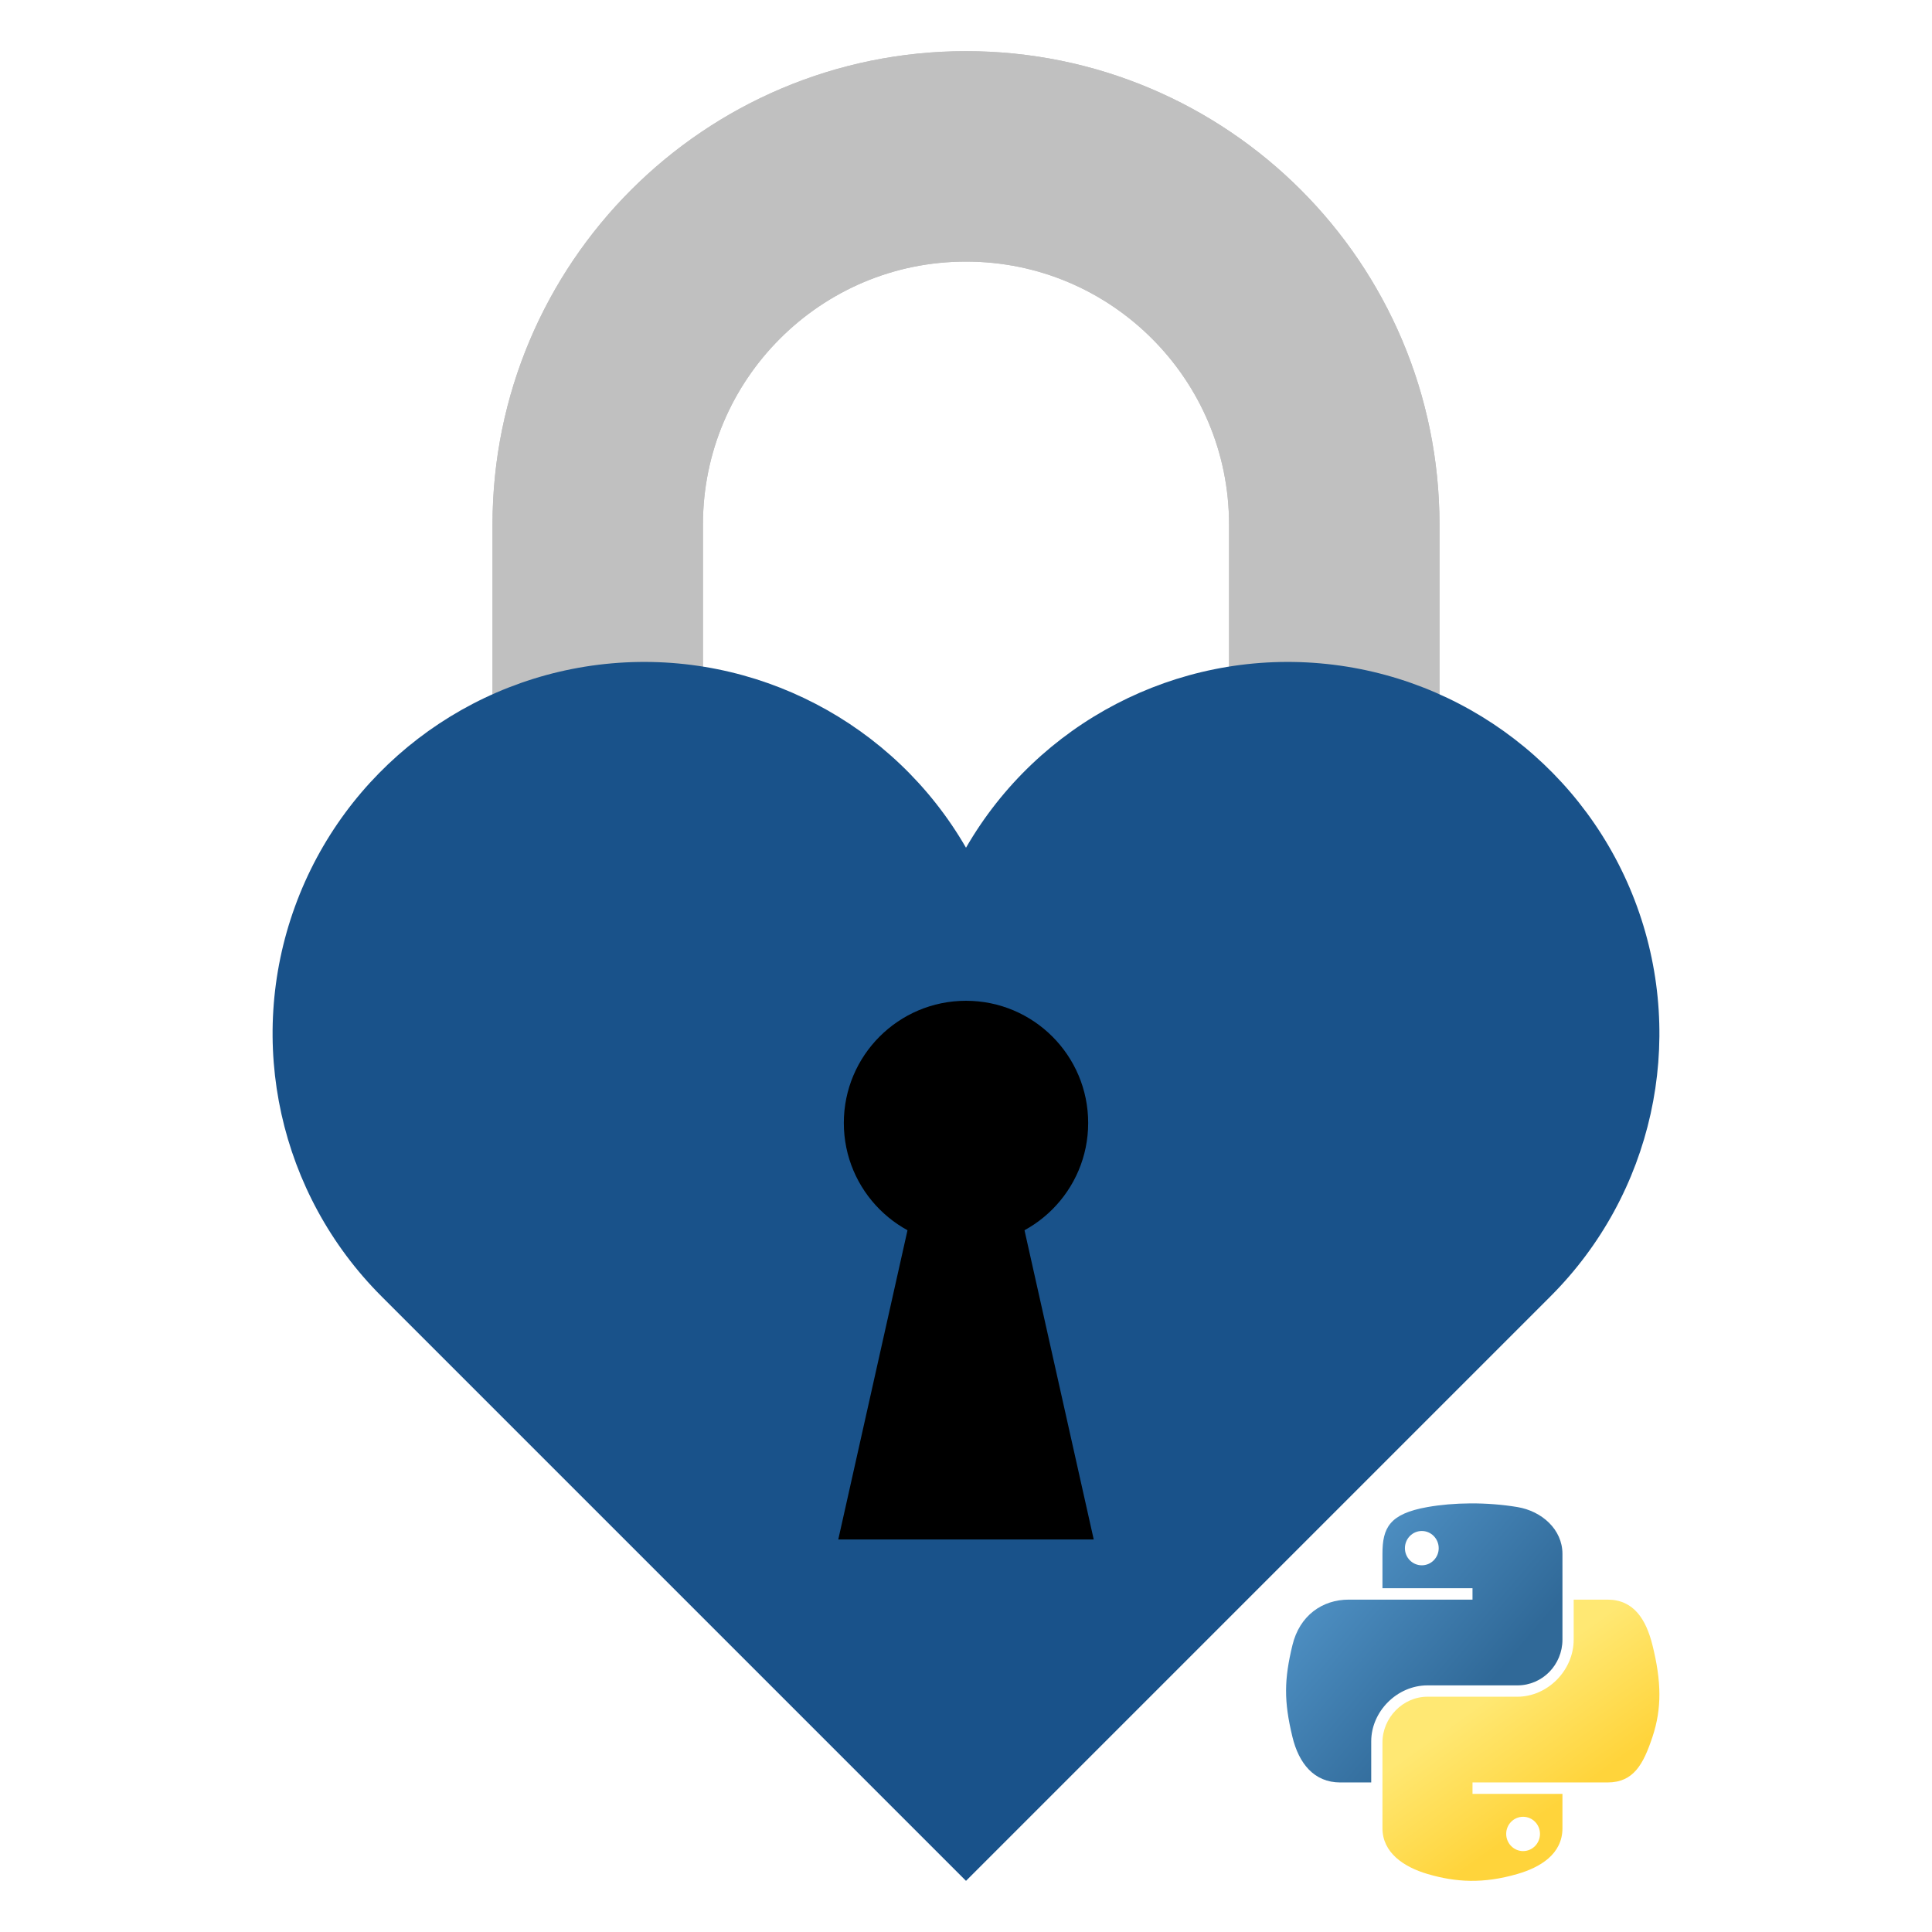
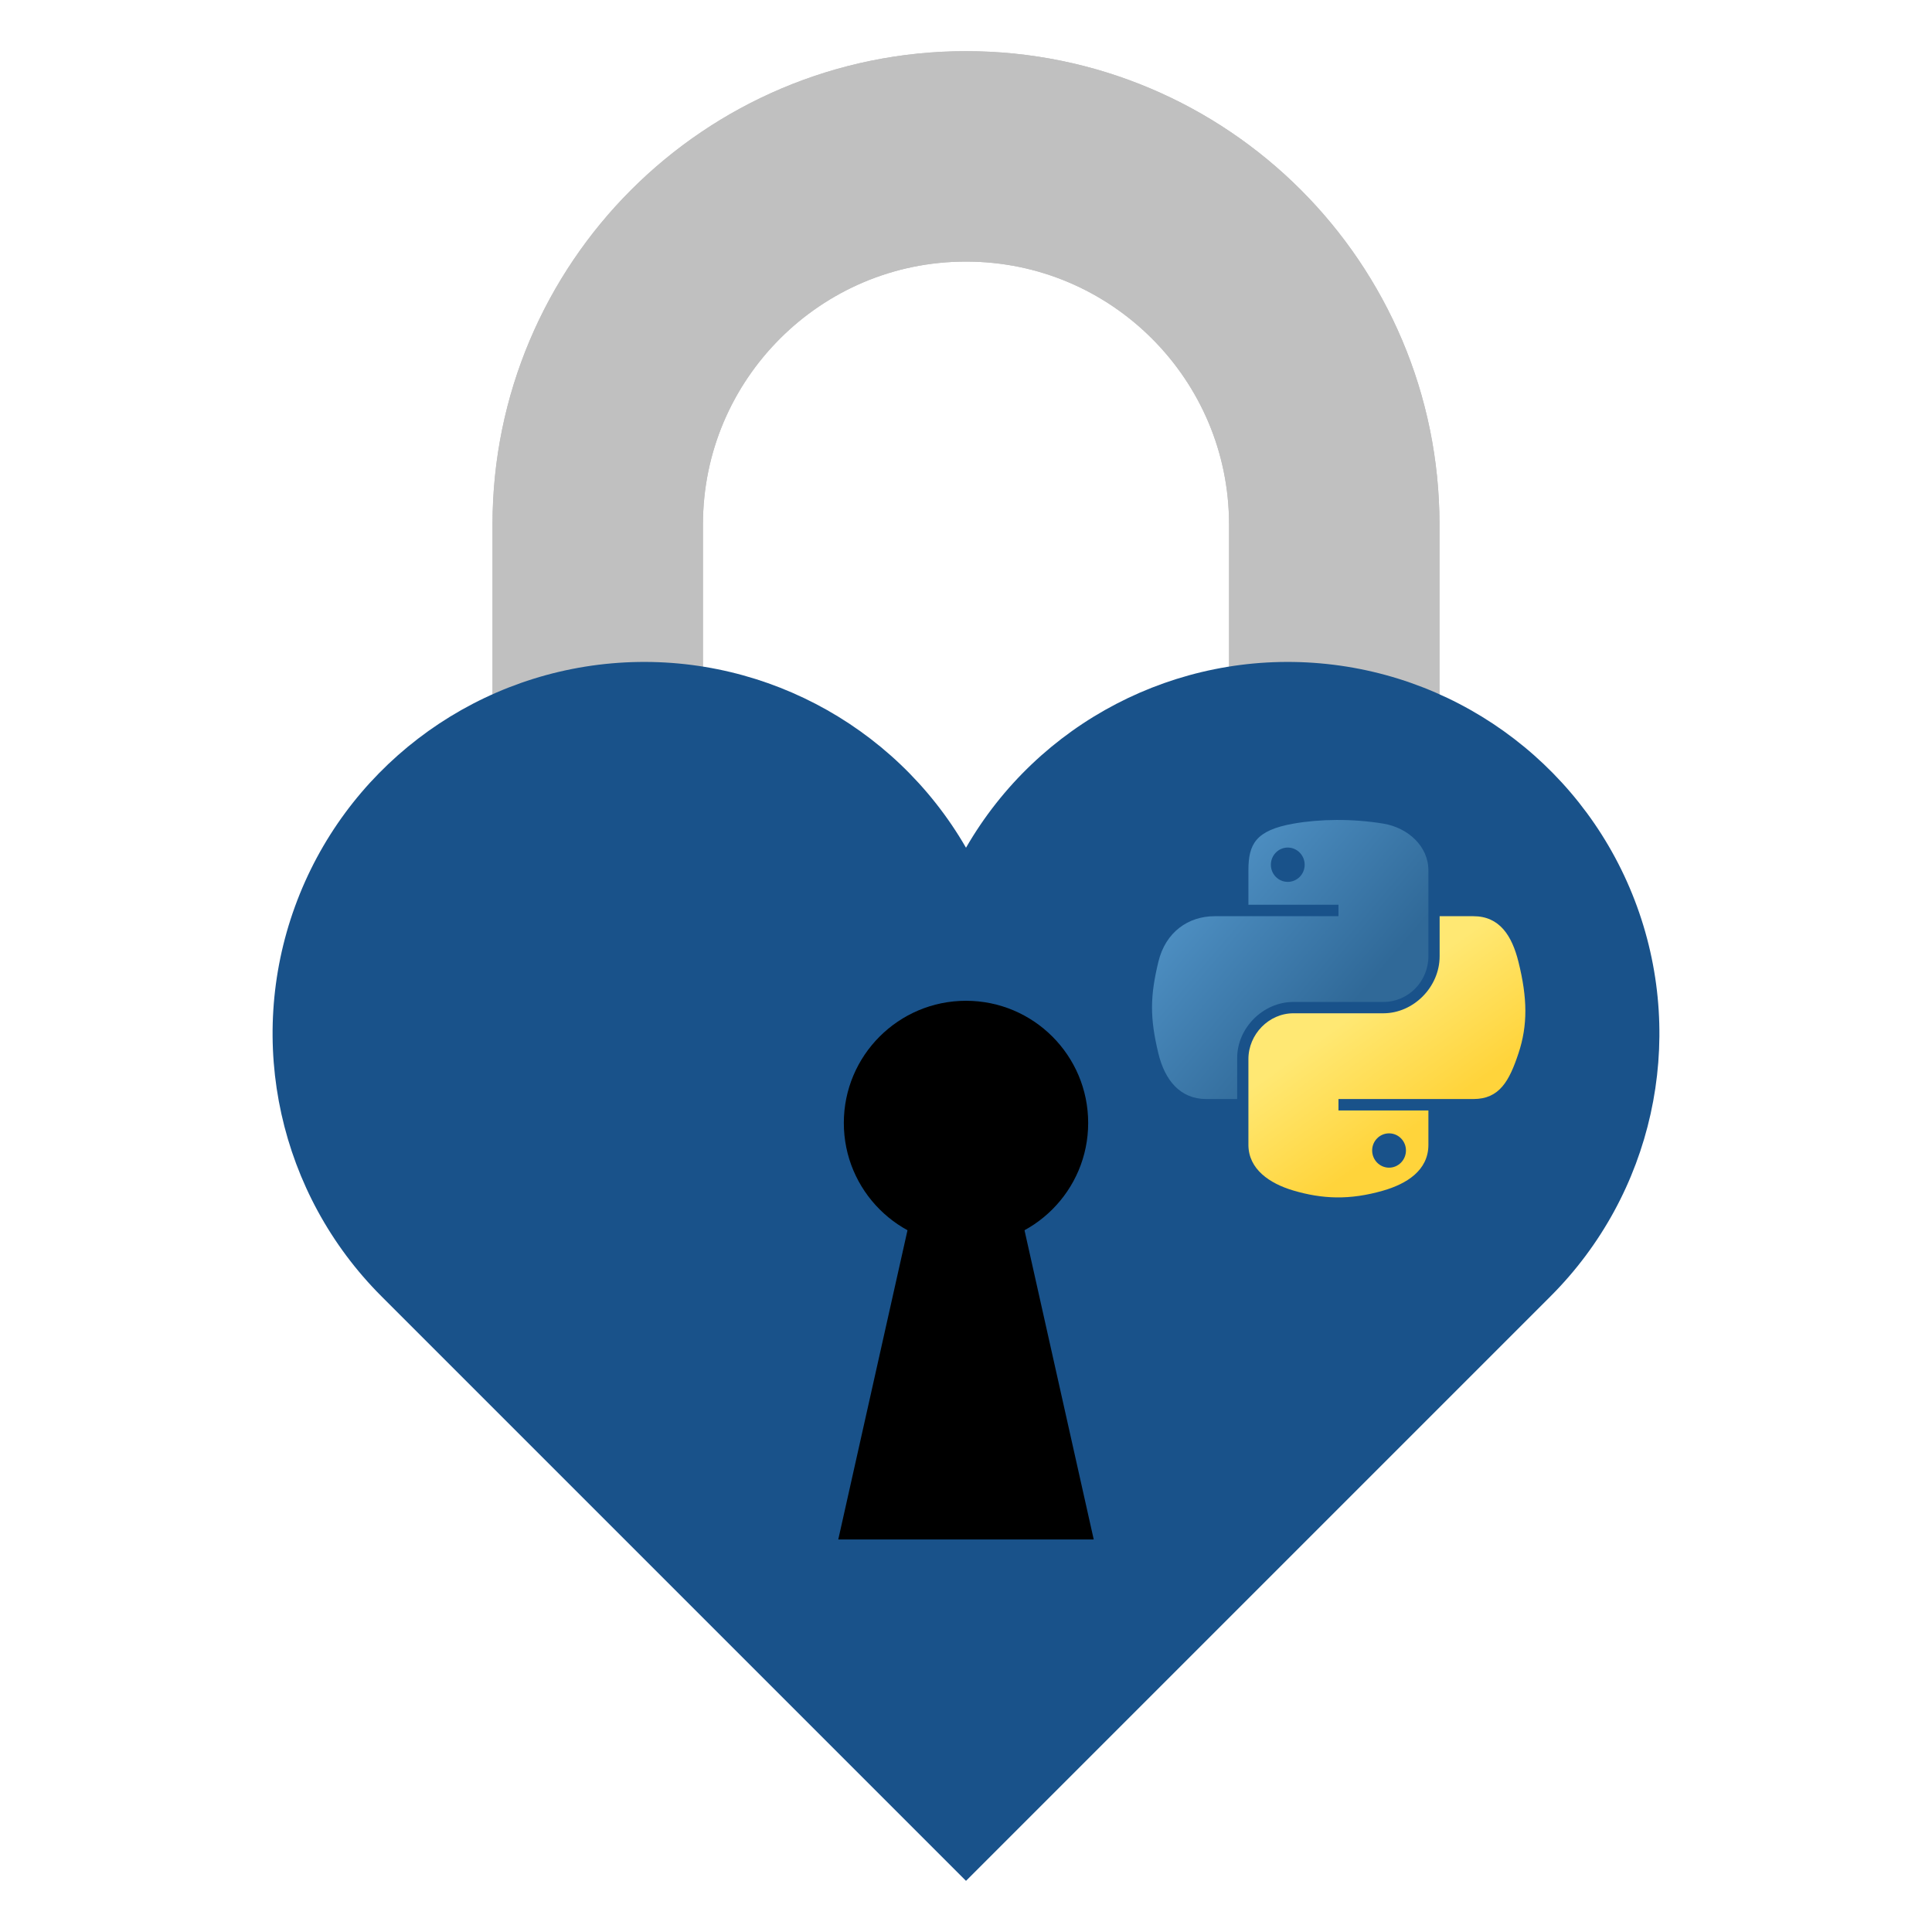
<svg xmlns="http://www.w3.org/2000/svg" xmlns:xlink="http://www.w3.org/1999/xlink" width="512" height="512" viewBox="-1250 -1050 2560 2560">
  <defs>
-     <linearGradient xlink:href="#a" id="d" x1="150.961" x2="112.031" y1="192.352" y2="137.273" gradientTransform="matrix(2.50342 0 0 2.52759 387.387 889.984)" gradientUnits="userSpaceOnUse" />
+     <linearGradient xlink:href="#a" id="d" x1="150.961" x2="112.031" y1="192.352" y2="137.273" gradientTransform="matrix(2.50342 0 0 2.52759 209.778 -15.594)" gradientUnits="userSpaceOnUse" />
    <linearGradient id="a">
      <stop offset="0" style="stop-color:#ffd43b;stop-opacity:1" />
      <stop offset="1" style="stop-color:#ffe873;stop-opacity:1" />
    </linearGradient>
-     <linearGradient xlink:href="#b" id="c" x1="26.649" x2="135.665" y1="20.604" y2="114.398" gradientTransform="matrix(2.50342 0 0 2.52759 387.387 889.984)" gradientUnits="userSpaceOnUse" />
+     <linearGradient xlink:href="#b" id="c" x1="26.649" x2="135.665" y1="20.604" y2="114.398" gradientTransform="matrix(2.50342 0 0 2.52759 209.778 -15.594)" gradientUnits="userSpaceOnUse" />
    <linearGradient id="b">
      <stop offset="0" style="stop-color:#5a9fd4;stop-opacity:1" />
      <stop offset="1" style="stop-color:#306998;stop-opacity:1" />
    </linearGradient>
  </defs>
  <g transform="matrix(.77458 0 0 -.77458 30 667.637)">
    <g fill="none" stroke="silver" stroke-width="360">
      <path d="M-630 0v1320a630 630 0 0 0 1260 0V0" />
      <path stroke-width="180" d="M-630 0v1320a630 630 0 0 0 1260 0V0" />
      <path d="M-630 0v1320m1260 0V0M-630 1320a630 630 0 0 0 1260 0" />
    </g>
    <path fill="#19528a" d="M0-1000-1000 0A635.674 635.674 0 1 0 0 767.327 635.674 635.674 0 1 0 1000 0Z" />
    <circle cy="296.5" r="209" />
    <path d="M-76 220.5-218.5-416h437L76 220.5Z" />
  </g>
-   <path d="M698.5 942.066c-20.398.094-39.878 1.834-57.018 4.867-50.493 8.92-59.66 27.592-59.66 62.025v45.475h119.32v15.159h-164.1c-34.679 0-65.044 20.843-74.541 60.495-10.956 45.45-11.442 73.81 0 121.267 8.481 35.325 28.737 60.495 63.415 60.495h41.025v-54.515c0-39.383 34.076-74.123 74.541-74.123h119.182c33.176 0 59.66-27.316 59.66-60.634v-113.62c0-32.336-27.28-56.627-59.66-62.024-20.498-3.412-41.766-4.962-62.164-4.867zm-64.528 36.575c12.325 0 22.39 10.23 22.39 22.807 0 12.533-10.065 22.668-22.39 22.668-12.369 0-22.39-10.135-22.39-22.668 0-12.578 10.021-22.807 22.39-22.807z" style="fill:url(#c);fill-opacity:1;stroke-width:4.45" />
-   <path d="M835.205 1069.592v52.985c0 41.079-34.827 75.653-74.541 75.653H641.482c-32.646 0-59.66 27.94-59.66 60.634v113.62c0 32.336 28.119 51.356 59.66 60.633 37.77 11.106 73.99 13.113 119.182 0 30.04-8.697 59.66-26.2 59.66-60.634v-45.475H701.143v-15.159H879.985c34.678 0 47.6-24.188 59.66-60.494 12.458-37.377 11.928-73.321 0-121.268-8.57-34.522-24.938-60.495-59.66-60.495zm-67.031 287.733c12.369 0 22.39 10.135 22.39 22.668 0 12.578-10.021 22.807-22.39 22.807-12.325 0-22.39-10.23-22.39-22.807 0-12.533 10.065-22.668 22.39-22.668z" style="fill:url(#d);fill-opacity:1;stroke-width:4.45" />
+   <path d="M520.891 36.488c-20.398.094-39.878 1.834-57.018 4.867-50.493 8.92-59.66 27.592-59.66 62.025v45.475h119.32v15.159h-164.1c-34.679 0-65.044 20.843-74.54 60.495-10.957 45.45-11.443 73.81 0 121.267 8.48 35.325 28.736 60.495 63.414 60.495h41.025v-54.515c0-39.383 34.076-74.123 74.541-74.123h119.182c33.176 0 59.66-27.316 59.66-60.634v-113.62c0-32.336-27.28-56.627-59.66-62.024-20.498-3.412-41.766-4.962-62.164-4.867zm-64.528 36.575c12.325 0 22.39 10.23 22.39 22.807 0 12.533-10.065 22.668-22.39 22.668-12.369 0-22.39-10.135-22.39-22.668 0-12.578 10.021-22.807 22.39-22.807z" style="fill:url(#c);fill-opacity:1;stroke-width:4.45" />
+   <path d="M657.596 164.014v52.985c0 41.079-34.827 75.653-74.54 75.653H463.872c-32.646 0-59.66 27.94-59.66 60.634v113.62c0 32.336 28.12 51.356 59.66 60.633 37.77 11.106 73.99 13.113 119.182 0 30.04-8.697 59.66-26.2 59.66-60.634V421.43h-119.18v-15.16h178.841c34.678 0 47.6-24.187 59.66-60.493 12.458-37.377 11.928-73.321 0-121.268-8.57-34.522-24.938-60.495-59.66-60.495zm-67.03 287.733c12.368 0 22.39 10.135 22.39 22.668 0 12.578-10.022 22.807-22.39 22.807-12.326 0-22.39-10.23-22.39-22.807 0-12.533 10.064-22.668 22.39-22.668z" style="fill:url(#d);fill-opacity:1;stroke-width:4.45" />
</svg>
